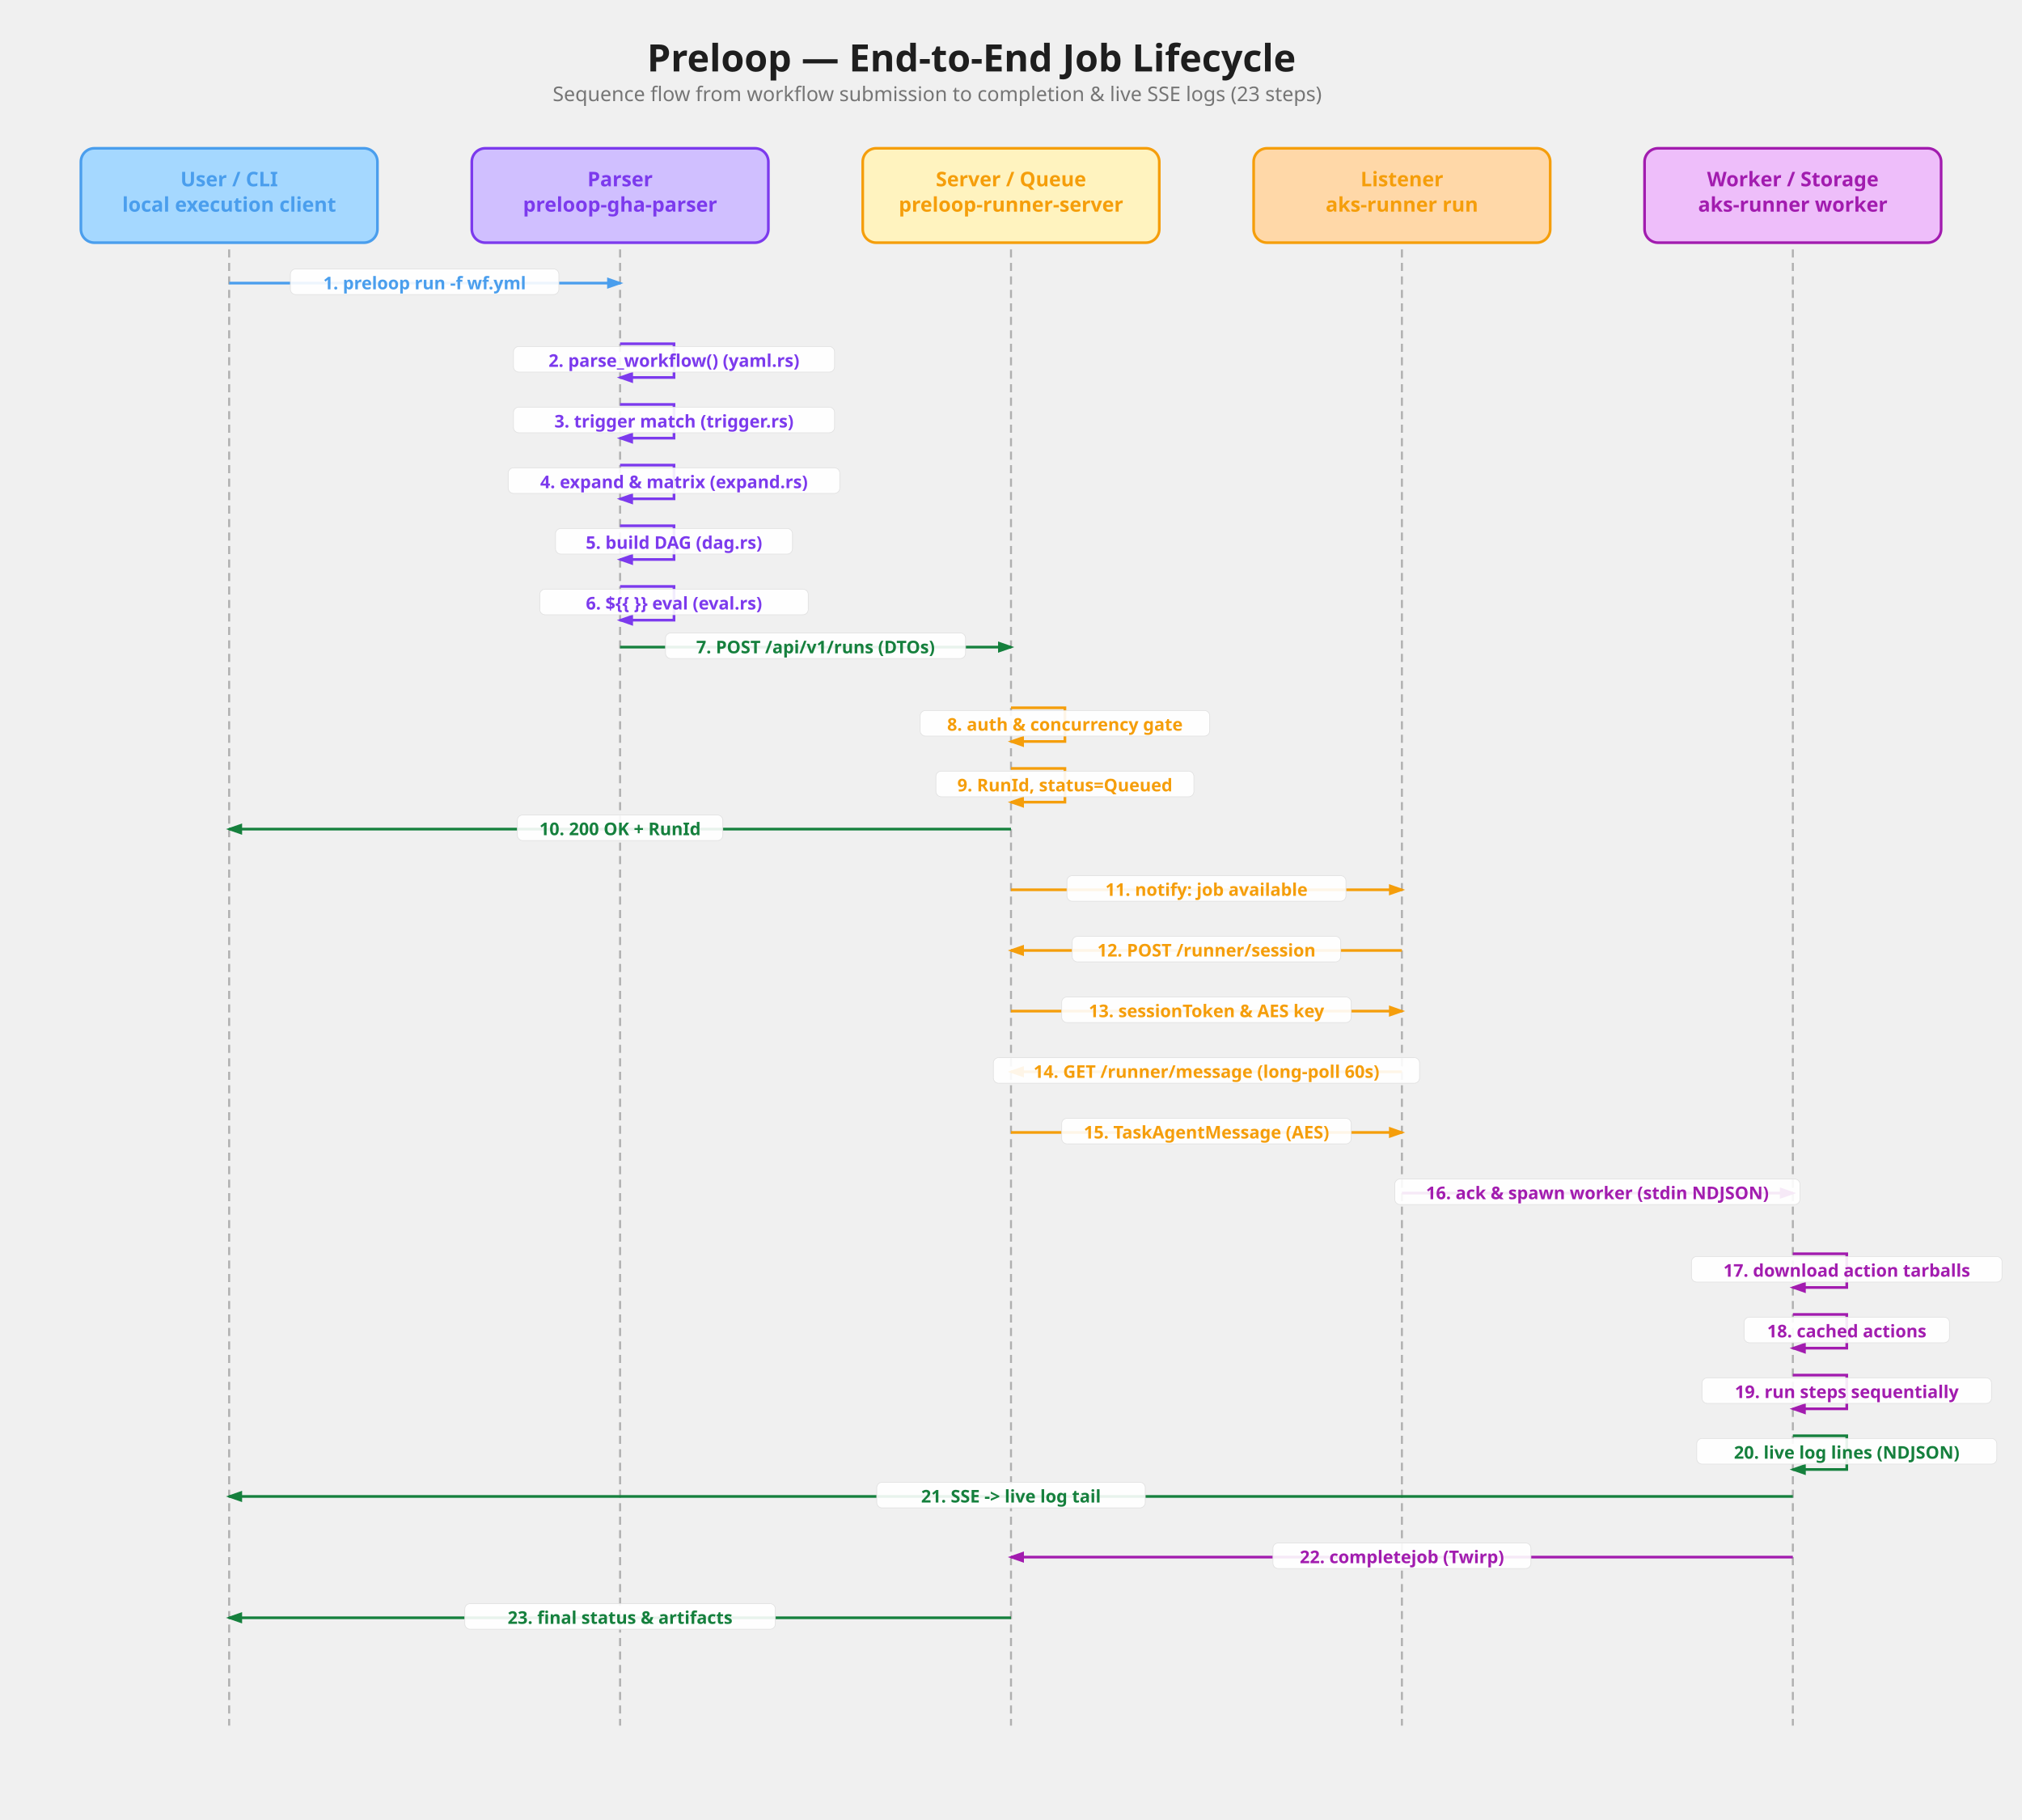
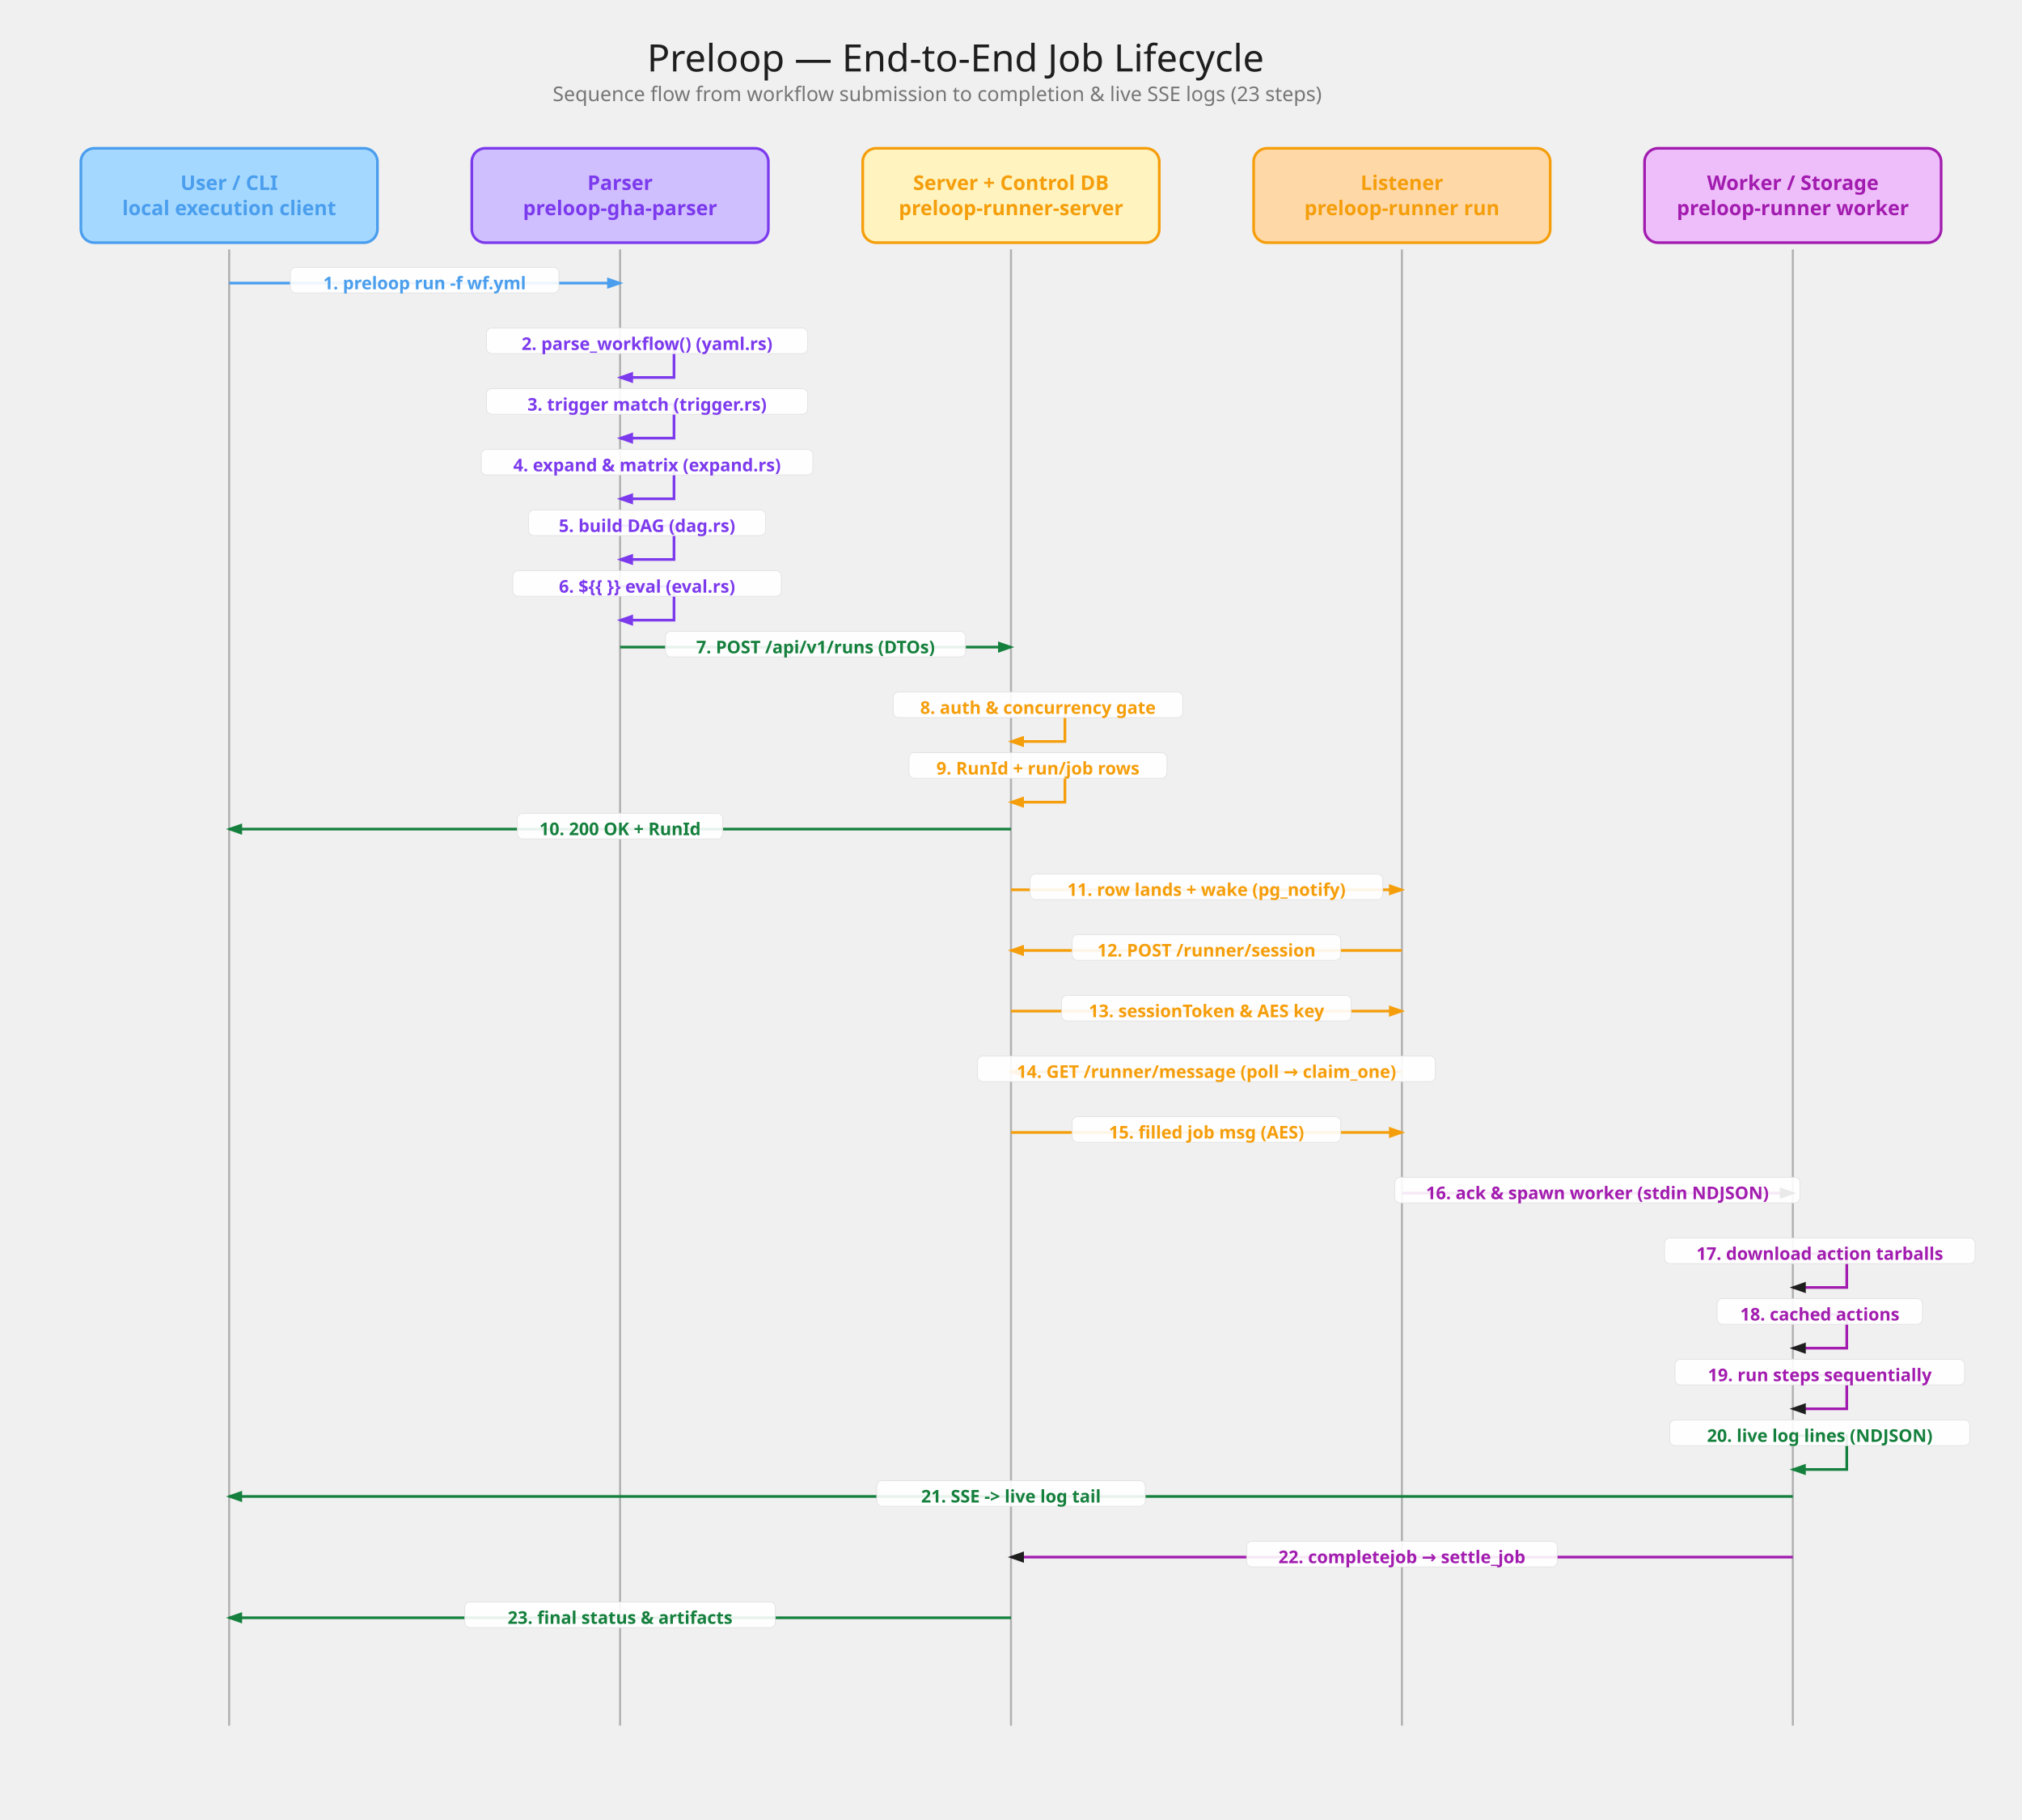
<svg xmlns="http://www.w3.org/2000/svg" viewBox="0 0 1500 1350" width="1500" height="1350" style="background:#fff">
  <defs>
    <marker id="ah-dark" viewBox="0 0 10 10" refX="8" refY="5" markerWidth="6" markerHeight="6" orient="auto-start-reverse">
      <path d="M 0 1.5 L 10 5 L 0 8.5 z" fill="#1e1e1e" />
    </marker>
    <marker id="ah-green" viewBox="0 0 10 10" refX="8" refY="5" markerWidth="6" markerHeight="6" orient="auto-start-reverse">
      <path d="M 0 1.5 L 10 5 L 0 8.5 z" fill="#15803d" />
    </marker>
    <marker id="ah-purple" viewBox="0 0 10 10" refX="8" refY="5" markerWidth="6" markerHeight="6" orient="auto-start-reverse">
      <path d="M 0 1.5 L 10 5 L 0 8.5 z" fill="#7c3aed" />
    </marker>
-     <marker id="ah-amber" viewBox="0 0 10 10" refX="8" refY="5" markerWidth="6" markerHeight="6" orient="auto-start-reverse">
-       <path d="M 0 1.5 L 10 5 L 0 8.5 z" fill="#f59e0b" />
-     </marker>
    <marker id="ah-blue" viewBox="0 0 10 10" refX="8" refY="5" markerWidth="6" markerHeight="6" orient="auto-start-reverse">
      <path d="M 0 1.5 L 10 5 L 0 8.5 z" fill="#4a9eed" />
    </marker>
-     <marker id="ah-magenta" viewBox="0 0 10 10" refX="8" refY="5" markerWidth="6" markerHeight="6" orient="auto-start-reverse">
-       <path d="M 0 1.5 L 10 5 L 0 8.5 z" fill="#a21caf" />
-     </marker>
-     <marker id="ah-teal" viewBox="0 0 10 10" refX="8" refY="5" markerWidth="6" markerHeight="6" orient="auto-start-reverse">
-       <path d="M 0 1.5 L 10 5 L 0 8.5 z" fill="#0d9488" />
-     </marker>
-     <marker id="ah-red" viewBox="0 0 10 10" refX="8" refY="5" markerWidth="6" markerHeight="6" orient="auto-start-reverse">
-       <path d="M 0 1.5 L 10 5 L 0 8.5 z" fill="#ef4444" />
+     <marker id="ah-lgray" viewBox="0 0 10 10" refX="8" refY="5" markerWidth="6" markerHeight="6" orient="auto-start-reverse">
+       <path d="M 0 1.5 L 10 5 L 0 8.5 z" fill="#b0b0b0" />
    </marker>
    <marker id="ah-orange" viewBox="0 0 10 10" refX="8" refY="5" markerWidth="6" markerHeight="6" orient="auto-start-reverse">
-       <path d="M 0 1.5 L 10 5 L 0 8.5 z" fill="#b45309" />
-     </marker>
-     <marker id="ah-navy" viewBox="0 0 10 10" refX="8" refY="5" markerWidth="6" markerHeight="6" orient="auto-start-reverse">
-       <path d="M 0 1.5 L 10 5 L 0 8.5 z" fill="#1e40af" />
-     </marker>
-     <marker id="ah-darkred" viewBox="0 0 10 10" refX="8" refY="5" markerWidth="6" markerHeight="6" orient="auto-start-reverse">
-       <path d="M 0 1.5 L 10 5 L 0 8.5 z" fill="#7f1d1d" />
-     </marker>
-     <marker id="ah-deepviolet" viewBox="0 0 10 10" refX="8" refY="5" markerWidth="6" markerHeight="6" orient="auto-start-reverse">
-       <path d="M 0 1.5 L 10 5 L 0 8.5 z" fill="#5b21b6" />
-     </marker>
-     <marker id="ah-darkteal" viewBox="0 0 10 10" refX="8" refY="5" markerWidth="6" markerHeight="6" orient="auto-start-reverse">
-       <path d="M 0 1.5 L 10 5 L 0 8.5 z" fill="#0f766e" />
-     </marker>
-     <marker id="arrowhead" viewBox="0 0 10 10" refX="8" refY="5" markerWidth="6" markerHeight="6" orient="auto-start-reverse">
-       <path d="M 0 1.5 L 10 5 L 0 8.5 z" fill="#1e1e1e" />
+       <path d="M 0 1.5 L 10 5 L 0 8.5 z" fill="#f59e0b" />
    </marker>
  </defs>
-   <text x="480" y="53.0" font-size="28" font-family="system-ui, sans-serif" fill="#1e1e1e" font-weight="700">Preloop — End-to-End Job Lifecycle</text>
-   <text x="410" y="75.0" font-size="15" font-family="system-ui, sans-serif" fill="#757575" font-weight="500">Sequence flow from workflow submission to completion &amp; live SSE logs (23 steps)</text>
+   <text x="480" y="53.0" font-size="28" font-family="system-ui, sans-serif" fill="#1e1e1e" font-weight="500">Preloop — End-to-End Job Lifecycle</text>
+   <text x="410" y="75.0" font-size="15" font-family="system-ui, sans-serif" fill="#757575" font-weight="400">Sequence flow from workflow submission to completion &amp; live SSE logs (23 steps)</text>
  <rect x="60" y="110" width="220" height="70" rx="10" fill="#a5d8ff" stroke="#4a9eed" stroke-width="2" />
-   <text x="170.0" y="138.2" text-anchor="middle" font-size="15" font-family="system-ui, sans-serif" fill="#4a9eed" font-weight="600">User / CLI</text>
-   <text x="170.0" y="157.0" text-anchor="middle" font-size="15" font-family="system-ui, sans-serif" fill="#4a9eed" font-weight="600">local execution client</text>
+   <text x="170" y="140.9" text-anchor="middle" font-size="15" font-family="system-ui, sans-serif" fill="#4a9eed" font-weight="600">User / CLI</text>
+   <text x="170" y="159.6" text-anchor="middle" font-size="15" font-family="system-ui, sans-serif" fill="#4a9eed" font-weight="600">local execution client</text>
  <rect x="350" y="110" width="220" height="70" rx="10" fill="#d0bfff" stroke="#7c3aed" stroke-width="2" />
-   <text x="460.0" y="138.2" text-anchor="middle" font-size="15" font-family="system-ui, sans-serif" fill="#7c3aed" font-weight="600">Parser</text>
-   <text x="460.0" y="157.0" text-anchor="middle" font-size="15" font-family="system-ui, sans-serif" fill="#7c3aed" font-weight="600">preloop-gha-parser</text>
+   <text x="460" y="140.9" text-anchor="middle" font-size="15" font-family="system-ui, sans-serif" fill="#7c3aed" font-weight="600">Parser</text>
+   <text x="460" y="159.6" text-anchor="middle" font-size="15" font-family="system-ui, sans-serif" fill="#7c3aed" font-weight="600">preloop-gha-parser</text>
  <rect x="640" y="110" width="220" height="70" rx="10" fill="#fff3bf" stroke="#f59e0b" stroke-width="2" />
-   <text x="750.0" y="138.2" text-anchor="middle" font-size="15" font-family="system-ui, sans-serif" fill="#f59e0b" font-weight="600">Server / Queue</text>
-   <text x="750.0" y="157.0" text-anchor="middle" font-size="15" font-family="system-ui, sans-serif" fill="#f59e0b" font-weight="600">preloop-runner-server</text>
+   <text x="750" y="140.9" text-anchor="middle" font-size="15" font-family="system-ui, sans-serif" fill="#f59e0b" font-weight="600">Server + Control DB</text>
+   <text x="750" y="159.6" text-anchor="middle" font-size="15" font-family="system-ui, sans-serif" fill="#f59e0b" font-weight="600">preloop-runner-server</text>
  <rect x="930" y="110" width="220" height="70" rx="10" fill="#ffd8a8" stroke="#f59e0b" stroke-width="2" />
-   <text x="1040.0" y="138.2" text-anchor="middle" font-size="15" font-family="system-ui, sans-serif" fill="#f59e0b" font-weight="600">Listener</text>
-   <text x="1040.0" y="157.0" text-anchor="middle" font-size="15" font-family="system-ui, sans-serif" fill="#f59e0b" font-weight="600">aks-runner run</text>
+   <text x="1040" y="140.9" text-anchor="middle" font-size="15" font-family="system-ui, sans-serif" fill="#f59e0b" font-weight="600">Listener</text>
+   <text x="1040" y="159.6" text-anchor="middle" font-size="15" font-family="system-ui, sans-serif" fill="#f59e0b" font-weight="600">preloop-runner run</text>
  <rect x="1220" y="110" width="220" height="70" rx="10" fill="#eebefa" stroke="#a21caf" stroke-width="2" />
-   <text x="1330.0" y="138.2" text-anchor="middle" font-size="15" font-family="system-ui, sans-serif" fill="#a21caf" font-weight="600">Worker / Storage</text>
-   <text x="1330.0" y="157.0" text-anchor="middle" font-size="15" font-family="system-ui, sans-serif" fill="#a21caf" font-weight="600">aks-runner worker</text>
-   <path d="M 170.0,185.0 L 170.0,1280.0" stroke="#b0b0b0" stroke-width="1.5" stroke-dasharray="6,4" fill="none" />
-   <path d="M 460.0,185.0 L 460.0,1280.0" stroke="#b0b0b0" stroke-width="1.5" stroke-dasharray="6,4" fill="none" />
-   <path d="M 750.0,185.0 L 750.0,1280.0" stroke="#b0b0b0" stroke-width="1.5" stroke-dasharray="6,4" fill="none" />
-   <path d="M 1040.0,185.0 L 1040.0,1280.0" stroke="#b0b0b0" stroke-width="1.5" stroke-dasharray="6,4" fill="none" />
-   <path d="M 1330.0,185.0 L 1330.0,1280.0" stroke="#b0b0b0" stroke-width="1.5" stroke-dasharray="6,4" fill="none" />
-   <path d="M 170.0,210.0 L 460.0,210.0" stroke="#4a9eed" stroke-width="2" marker-end="url(#ah-blue)" fill="none" />
-   <rect x="215.4" y="199.5" width="199.2" height="19.0" rx="4" fill="#ffffff" fill-opacity="0.9" stroke="#e0e0e0" stroke-width="0.5" />
+   <text x="1330" y="140.9" text-anchor="middle" font-size="15" font-family="system-ui, sans-serif" fill="#a21caf" font-weight="600">Worker / Storage</text>
+   <text x="1330" y="159.6" text-anchor="middle" font-size="15" font-family="system-ui, sans-serif" fill="#a21caf" font-weight="600">preloop-runner worker</text>
+   <path d="M 170,185 L 170,1280" stroke="#b0b0b0" stroke-width="1.5" fill="none" />
+   <path d="M 460,185 L 460,1280" stroke="#b0b0b0" stroke-width="1.5" fill="none" />
+   <path d="M 750,185 L 750,1280" stroke="#b0b0b0" stroke-width="1.5" fill="none" />
+   <path d="M 1040,185 L 1040,1280" stroke="#b0b0b0" stroke-width="1.5" fill="none" />
+   <path d="M 1330,185 L 1330,1280" stroke="#b0b0b0" stroke-width="1.5" fill="none" />
+   <path d="M 170,210 L 460,210" stroke="#4a9eed" stroke-width="2" marker-end="url(#ah-blue)" fill="none" />
+   <rect x="215.4" y="198.3" width="199.2" height="19.0" rx="4" fill="#ffffff" fill-opacity="0.9" stroke="#e0e0e0" stroke-width="0.5" />
  <text x="315.0" y="214.6" text-anchor="middle" font-size="13" font-family="system-ui, sans-serif" fill="#4a9eed" font-weight="600">1. preloop run -f wf.yml</text>
-   <path d="M 460.0,255.0 L 500.0,255.0 L 500.0,280.0 L 460.0,280.0" stroke="#7c3aed" stroke-width="2" marker-end="url(#ah-purple)" fill="none" />
-   <rect x="380.9" y="257.0" width="238.2" height="19.0" rx="4" fill="#ffffff" fill-opacity="0.9" stroke="#e0e0e0" stroke-width="0.5" />
-   <text x="500.0" y="272.1" text-anchor="middle" font-size="13" font-family="system-ui, sans-serif" fill="#7c3aed" font-weight="600">2. parse_workflow() (yaml.rs)</text>
-   <path d="M 460.0,300.0 L 500.0,300.0 L 500.0,325.0 L 460.0,325.0" stroke="#7c3aed" stroke-width="2" marker-end="url(#ah-purple)" fill="none" />
-   <rect x="380.9" y="302.0" width="238.2" height="19.0" rx="4" fill="#ffffff" fill-opacity="0.9" stroke="#e0e0e0" stroke-width="0.5" />
-   <text x="500.0" y="317.1" text-anchor="middle" font-size="13" font-family="system-ui, sans-serif" fill="#7c3aed" font-weight="600">3. trigger match (trigger.rs)</text>
-   <path d="M 460.0,345.0 L 500.0,345.0 L 500.0,370.0 L 460.0,370.0" stroke="#7c3aed" stroke-width="2" marker-end="url(#ah-purple)" fill="none" />
-   <rect x="377.0" y="347.0" width="246.0" height="19.0" rx="4" fill="#ffffff" fill-opacity="0.9" stroke="#e0e0e0" stroke-width="0.5" />
-   <text x="500.0" y="362.1" text-anchor="middle" font-size="13" font-family="system-ui, sans-serif" fill="#7c3aed" font-weight="600">4. expand &amp; matrix (expand.rs)</text>
-   <path d="M 460.0,390.0 L 500.0,390.0 L 500.0,415.0 L 460.0,415.0" stroke="#7c3aed" stroke-width="2" marker-end="url(#ah-purple)" fill="none" />
-   <rect x="412.1" y="392.0" width="175.8" height="19.0" rx="4" fill="#ffffff" fill-opacity="0.9" stroke="#e0e0e0" stroke-width="0.5" />
-   <text x="500.0" y="407.1" text-anchor="middle" font-size="13" font-family="system-ui, sans-serif" fill="#7c3aed" font-weight="600">5. build DAG (dag.rs)</text>
-   <path d="M 460.0,435.0 L 500.0,435.0 L 500.0,460.0 L 460.0,460.0" stroke="#7c3aed" stroke-width="2" marker-end="url(#ah-purple)" fill="none" />
-   <rect x="400.4" y="437.0" width="199.2" height="19.0" rx="4" fill="#ffffff" fill-opacity="0.9" stroke="#e0e0e0" stroke-width="0.5" />
-   <text x="500.0" y="452.1" text-anchor="middle" font-size="13" font-family="system-ui, sans-serif" fill="#7c3aed" font-weight="600">6. ${{ }} eval (eval.rs)</text>
-   <path d="M 460.0,480.0 L 750.0,480.0" stroke="#15803d" stroke-width="2" marker-end="url(#ah-green)" fill="none" />
-   <rect x="493.7" y="469.5" width="222.6" height="19.0" rx="4" fill="#ffffff" fill-opacity="0.9" stroke="#e0e0e0" stroke-width="0.5" />
+   <path d="M 460,255 L 500,255 L 500,280 L 460,280" stroke="#7c3aed" stroke-width="2" marker-end="url(#ah-purple)" fill="none" />
+   <rect x="360.9" y="243.3" width="238.2" height="19.0" rx="4" fill="#ffffff" fill-opacity="0.9" stroke="#e0e0e0" stroke-width="0.5" />
+   <text x="480.0" y="259.6" text-anchor="middle" font-size="13" font-family="system-ui, sans-serif" fill="#7c3aed" font-weight="600">2. parse_workflow() (yaml.rs)</text>
+   <path d="M 460,300 L 500,300 L 500,325 L 460,325" stroke="#7c3aed" stroke-width="2" marker-end="url(#ah-purple)" fill="none" />
+   <rect x="360.9" y="288.3" width="238.2" height="19.0" rx="4" fill="#ffffff" fill-opacity="0.9" stroke="#e0e0e0" stroke-width="0.5" />
+   <text x="480.0" y="304.6" text-anchor="middle" font-size="13" font-family="system-ui, sans-serif" fill="#7c3aed" font-weight="600">3. trigger match (trigger.rs)</text>
+   <path d="M 460,345 L 500,345 L 500,370 L 460,370" stroke="#7c3aed" stroke-width="2" marker-end="url(#ah-purple)" fill="none" />
+   <rect x="357.0" y="333.3" width="246.0" height="19.0" rx="4" fill="#ffffff" fill-opacity="0.9" stroke="#e0e0e0" stroke-width="0.5" />
+   <text x="480.0" y="349.6" text-anchor="middle" font-size="13" font-family="system-ui, sans-serif" fill="#7c3aed" font-weight="600">4. expand &amp; matrix (expand.rs)</text>
+   <path d="M 460,390 L 500,390 L 500,415 L 460,415" stroke="#7c3aed" stroke-width="2" marker-end="url(#ah-purple)" fill="none" />
+   <rect x="392.1" y="378.3" width="175.8" height="19.0" rx="4" fill="#ffffff" fill-opacity="0.9" stroke="#e0e0e0" stroke-width="0.5" />
+   <text x="480.0" y="394.6" text-anchor="middle" font-size="13" font-family="system-ui, sans-serif" fill="#7c3aed" font-weight="600">5. build DAG (dag.rs)</text>
+   <path d="M 460,435 L 500,435 L 500,460 L 460,460" stroke="#7c3aed" stroke-width="2" marker-end="url(#ah-purple)" fill="none" />
+   <rect x="380.4" y="423.3" width="199.2" height="19.0" rx="4" fill="#ffffff" fill-opacity="0.9" stroke="#e0e0e0" stroke-width="0.5" />
+   <text x="480.0" y="439.6" text-anchor="middle" font-size="13" font-family="system-ui, sans-serif" fill="#7c3aed" font-weight="600">6. ${{ }} eval (eval.rs)</text>
+   <path d="M 460,480 L 750,480" stroke="#15803d" stroke-width="2" marker-end="url(#ah-green)" fill="none" />
+   <rect x="493.7" y="468.3" width="222.6" height="19.0" rx="4" fill="#ffffff" fill-opacity="0.9" stroke="#e0e0e0" stroke-width="0.5" />
  <text x="605.0" y="484.6" text-anchor="middle" font-size="13" font-family="system-ui, sans-serif" fill="#15803d" font-weight="600">7. POST /api/v1/runs (DTOs)</text>
-   <path d="M 750.0,525.0 L 790.0,525.0 L 790.0,550.0 L 750.0,550.0" stroke="#f59e0b" stroke-width="2" marker-end="url(#ah-amber)" fill="none" />
-   <rect x="682.6" y="527.0" width="214.8" height="19.0" rx="4" fill="#ffffff" fill-opacity="0.9" stroke="#e0e0e0" stroke-width="0.5" />
-   <text x="790.0" y="542.0" text-anchor="middle" font-size="13" font-family="system-ui, sans-serif" fill="#f59e0b" font-weight="600">8. auth &amp; concurrency gate</text>
-   <path d="M 750.0,570.0 L 790.0,570.0 L 790.0,595.0 L 750.0,595.0" stroke="#f59e0b" stroke-width="2" marker-end="url(#ah-amber)" fill="none" />
-   <rect x="694.3" y="572.0" width="191.4" height="19.0" rx="4" fill="#ffffff" fill-opacity="0.9" stroke="#e0e0e0" stroke-width="0.5" />
-   <text x="790.0" y="587.0" text-anchor="middle" font-size="13" font-family="system-ui, sans-serif" fill="#f59e0b" font-weight="600">9. RunId, status=Queued</text>
-   <path d="M 750.0,615.0 L 170.0,615.0" stroke="#15803d" stroke-width="2" marker-end="url(#ah-green)" fill="none" />
-   <rect x="383.8" y="604.5" width="152.4" height="19.0" rx="4" fill="#ffffff" fill-opacity="0.9" stroke="#e0e0e0" stroke-width="0.5" />
+   <path d="M 750,525 L 790,525 L 790,550 L 750,550" stroke="#f59e0b" stroke-width="2" marker-end="url(#ah-orange)" fill="none" />
+   <rect x="662.6" y="513.3" width="214.8" height="19.0" rx="4" fill="#ffffff" fill-opacity="0.9" stroke="#e0e0e0" stroke-width="0.5" />
+   <text x="770.0" y="529.5" text-anchor="middle" font-size="13" font-family="system-ui, sans-serif" fill="#f59e0b" font-weight="600">8. auth &amp; concurrency gate</text>
+   <path d="M 750,570 L 790,570 L 790,595 L 750,595" stroke="#f59e0b" stroke-width="2" marker-end="url(#ah-orange)" fill="none" />
+   <rect x="674.3" y="558.3" width="191.4" height="19.0" rx="4" fill="#ffffff" fill-opacity="0.9" stroke="#e0e0e0" stroke-width="0.5" />
+   <text x="770.0" y="574.5" text-anchor="middle" font-size="13" font-family="system-ui, sans-serif" fill="#f59e0b" font-weight="600">9. RunId + run/job rows</text>
+   <path d="M 750,615 L 170,615" stroke="#15803d" stroke-width="2" marker-end="url(#ah-green)" fill="none" />
+   <rect x="383.8" y="603.3" width="152.4" height="19.0" rx="4" fill="#ffffff" fill-opacity="0.9" stroke="#e0e0e0" stroke-width="0.5" />
  <text x="460.0" y="619.5" text-anchor="middle" font-size="13" font-family="system-ui, sans-serif" fill="#15803d" font-weight="600">10. 200 OK + RunId</text>
-   <path d="M 750.0,660.0 L 1040.0,660.0" stroke="#f59e0b" stroke-width="2" marker-end="url(#ah-amber)" fill="none" />
-   <rect x="791.5" y="649.5" width="207.0" height="19.0" rx="4" fill="#ffffff" fill-opacity="0.9" stroke="#e0e0e0" stroke-width="0.5" />
-   <text x="895.0" y="664.5" text-anchor="middle" font-size="13" font-family="system-ui, sans-serif" fill="#f59e0b" font-weight="600">11. notify: job available</text>
-   <path d="M 1040.0,705.0 L 750.0,705.0" stroke="#f59e0b" stroke-width="2" marker-end="url(#ah-amber)" fill="none" />
-   <rect x="795.4" y="694.5" width="199.2" height="19.0" rx="4" fill="#ffffff" fill-opacity="0.9" stroke="#e0e0e0" stroke-width="0.5" />
+   <path d="M 750,660 L 1040,660" stroke="#f59e0b" stroke-width="2" marker-end="url(#ah-orange)" fill="none" />
+   <rect x="764.2" y="648.3" width="261.6" height="19.0" rx="4" fill="#ffffff" fill-opacity="0.9" stroke="#e0e0e0" stroke-width="0.5" />
+   <text x="895.0" y="664.5" text-anchor="middle" font-size="13" font-family="system-ui, sans-serif" fill="#f59e0b" font-weight="600">11. row lands + wake (pg_notify)</text>
+   <path d="M 1040,705 L 750,705" stroke="#f59e0b" stroke-width="2" marker-end="url(#ah-orange)" fill="none" />
+   <rect x="795.4" y="693.3" width="199.2" height="19.0" rx="4" fill="#ffffff" fill-opacity="0.9" stroke="#e0e0e0" stroke-width="0.5" />
  <text x="895.0" y="709.5" text-anchor="middle" font-size="13" font-family="system-ui, sans-serif" fill="#f59e0b" font-weight="600">12. POST /runner/session</text>
-   <path d="M 750.0,750.0 L 1040.0,750.0" stroke="#f59e0b" stroke-width="2" marker-end="url(#ah-amber)" fill="none" />
-   <rect x="787.6" y="739.5" width="214.8" height="19.0" rx="4" fill="#ffffff" fill-opacity="0.9" stroke="#e0e0e0" stroke-width="0.5" />
+   <path d="M 750,750 L 1040,750" stroke="#f59e0b" stroke-width="2" marker-end="url(#ah-orange)" fill="none" />
+   <rect x="787.6" y="738.3" width="214.8" height="19.0" rx="4" fill="#ffffff" fill-opacity="0.9" stroke="#e0e0e0" stroke-width="0.5" />
  <text x="895.0" y="754.5" text-anchor="middle" font-size="13" font-family="system-ui, sans-serif" fill="#f59e0b" font-weight="600">13. sessionToken &amp; AES key</text>
-   <path d="M 1040.0,795.0 L 750.0,795.0" stroke="#f59e0b" stroke-width="2" marker-end="url(#ah-amber)" fill="none" />
-   <rect x="736.9" y="784.5" width="316.2" height="19.0" rx="4" fill="#ffffff" fill-opacity="0.9" stroke="#e0e0e0" stroke-width="0.5" />
-   <text x="895.0" y="799.5" text-anchor="middle" font-size="13" font-family="system-ui, sans-serif" fill="#f59e0b" font-weight="600">14. GET /runner/message (long-poll 60s)</text>
-   <path d="M 750.0,840.0 L 1040.0,840.0" stroke="#f59e0b" stroke-width="2" marker-end="url(#ah-amber)" fill="none" />
-   <rect x="787.6" y="829.5" width="214.8" height="19.0" rx="4" fill="#ffffff" fill-opacity="0.9" stroke="#e0e0e0" stroke-width="0.5" />
-   <text x="895.0" y="844.5" text-anchor="middle" font-size="13" font-family="system-ui, sans-serif" fill="#f59e0b" font-weight="600">15. TaskAgentMessage (AES)</text>
-   <path d="M 1040.0,885.0 L 1330.0,885.0" stroke="#a21caf" stroke-width="2" marker-end="url(#ah-magenta)" fill="none" />
-   <rect x="1034.7" y="874.5" width="300.6" height="19.0" rx="4" fill="#ffffff" fill-opacity="0.9" stroke="#e0e0e0" stroke-width="0.5" />
+   <path d="M 1040,795 L 750,795" stroke="#f59e0b" stroke-width="2" marker-end="url(#ah-orange)" fill="none" />
+   <rect x="725.2" y="783.3" width="339.6" height="19.0" rx="4" fill="#ffffff" fill-opacity="0.9" stroke="#e0e0e0" stroke-width="0.5" />
+   <text x="895.0" y="799.5" text-anchor="middle" font-size="13" font-family="system-ui, sans-serif" fill="#f59e0b" font-weight="600">14. GET /runner/message (poll → claim_one)</text>
+   <path d="M 750,840 L 1040,840" stroke="#f59e0b" stroke-width="2" marker-end="url(#ah-orange)" fill="none" />
+   <rect x="795.4" y="828.3" width="199.2" height="19.0" rx="4" fill="#ffffff" fill-opacity="0.9" stroke="#e0e0e0" stroke-width="0.5" />
+   <text x="895.0" y="844.5" text-anchor="middle" font-size="13" font-family="system-ui, sans-serif" fill="#f59e0b" font-weight="600">15. filled job msg (AES)</text>
+   <path d="M 1040,885 L 1330,885" stroke="#a21caf" stroke-width="2" marker-end="url(#ah-dark)" fill="none" />
+   <rect x="1034.7" y="873.3" width="300.6" height="19.0" rx="4" fill="#ffffff" fill-opacity="0.9" stroke="#e0e0e0" stroke-width="0.5" />
  <text x="1185.0" y="889.5" text-anchor="middle" font-size="13" font-family="system-ui, sans-serif" fill="#a21caf" font-weight="600">16. ack &amp; spawn worker (stdin NDJSON)</text>
-   <path d="M 1330.0,930.0 L 1370.0,930.0 L 1370.0,955.0 L 1330.0,955.0" stroke="#a21caf" stroke-width="2" marker-end="url(#ah-magenta)" fill="none" />
-   <rect x="1254.8" y="932.0" width="230.4" height="19.0" rx="4" fill="#ffffff" fill-opacity="0.9" stroke="#e0e0e0" stroke-width="0.5" />
-   <text x="1370.0" y="947.0" text-anchor="middle" font-size="13" font-family="system-ui, sans-serif" fill="#a21caf" font-weight="600">17. download action tarballs</text>
-   <path d="M 1330.0,975.0 L 1370.0,975.0 L 1370.0,1000.0 L 1330.0,1000.0" stroke="#a21caf" stroke-width="2" marker-end="url(#ah-magenta)" fill="none" />
-   <rect x="1293.8" y="977.0" width="152.4" height="19.0" rx="4" fill="#ffffff" fill-opacity="0.9" stroke="#e0e0e0" stroke-width="0.5" />
-   <text x="1370.0" y="992.0" text-anchor="middle" font-size="13" font-family="system-ui, sans-serif" fill="#a21caf" font-weight="600">18. cached actions</text>
-   <path d="M 1330.0,1020.0 L 1370.0,1020.0 L 1370.0,1045.0 L 1330.0,1045.0" stroke="#a21caf" stroke-width="2" marker-end="url(#ah-magenta)" fill="none" />
-   <rect x="1262.6" y="1022.0" width="214.8" height="19.0" rx="4" fill="#ffffff" fill-opacity="0.9" stroke="#e0e0e0" stroke-width="0.5" />
-   <text x="1370.0" y="1037.0" text-anchor="middle" font-size="13" font-family="system-ui, sans-serif" fill="#a21caf" font-weight="600">19. run steps sequentially</text>
-   <path d="M 1330.0,1065.0 L 1370.0,1065.0 L 1370.0,1090.0 L 1330.0,1090.0" stroke="#15803d" stroke-width="2" marker-end="url(#ah-green)" fill="none" />
-   <rect x="1258.7" y="1067.0" width="222.6" height="19.0" rx="4" fill="#ffffff" fill-opacity="0.9" stroke="#e0e0e0" stroke-width="0.5" />
-   <text x="1370.0" y="1082.0" text-anchor="middle" font-size="13" font-family="system-ui, sans-serif" fill="#15803d" font-weight="600">20. live log lines (NDJSON)</text>
-   <path d="M 1330.0,1110.0 L 170.0,1110.0" stroke="#15803d" stroke-width="2" marker-end="url(#ah-green)" fill="none" />
-   <rect x="650.4" y="1099.5" width="199.2" height="19.0" rx="4" fill="#ffffff" fill-opacity="0.9" stroke="#e0e0e0" stroke-width="0.5" />
+   <path d="M 1330,930 L 1370,930 L 1370,955 L 1330,955" stroke="#a21caf" stroke-width="2" marker-end="url(#ah-dark)" fill="none" />
+   <rect x="1234.8" y="918.3" width="230.4" height="19.0" rx="4" fill="#ffffff" fill-opacity="0.9" stroke="#e0e0e0" stroke-width="0.5" />
+   <text x="1350.0" y="934.5" text-anchor="middle" font-size="13" font-family="system-ui, sans-serif" fill="#a21caf" font-weight="600">17. download action tarballs</text>
+   <path d="M 1330,975 L 1370,975 L 1370,1000 L 1330,1000" stroke="#a21caf" stroke-width="2" marker-end="url(#ah-dark)" fill="none" />
+   <rect x="1273.8" y="963.3" width="152.4" height="19.0" rx="4" fill="#ffffff" fill-opacity="0.9" stroke="#e0e0e0" stroke-width="0.5" />
+   <text x="1350.0" y="979.5" text-anchor="middle" font-size="13" font-family="system-ui, sans-serif" fill="#a21caf" font-weight="600">18. cached actions</text>
+   <path d="M 1330,1020 L 1370,1020 L 1370,1045 L 1330,1045" stroke="#a21caf" stroke-width="2" marker-end="url(#ah-dark)" fill="none" />
+   <rect x="1242.6" y="1008.3" width="214.8" height="19.0" rx="4" fill="#ffffff" fill-opacity="0.9" stroke="#e0e0e0" stroke-width="0.5" />
+   <text x="1350.0" y="1024.5" text-anchor="middle" font-size="13" font-family="system-ui, sans-serif" fill="#a21caf" font-weight="600">19. run steps sequentially</text>
+   <path d="M 1330,1065 L 1370,1065 L 1370,1090 L 1330,1090" stroke="#15803d" stroke-width="2" marker-end="url(#ah-green)" fill="none" />
+   <rect x="1238.7" y="1053.3" width="222.6" height="19.0" rx="4" fill="#ffffff" fill-opacity="0.9" stroke="#e0e0e0" stroke-width="0.5" />
+   <text x="1350.0" y="1069.5" text-anchor="middle" font-size="13" font-family="system-ui, sans-serif" fill="#15803d" font-weight="600">20. live log lines (NDJSON)</text>
+   <path d="M 1330,1110 L 170,1110" stroke="#15803d" stroke-width="2" marker-end="url(#ah-green)" fill="none" />
+   <rect x="650.4" y="1098.3" width="199.2" height="19.0" rx="4" fill="#ffffff" fill-opacity="0.9" stroke="#e0e0e0" stroke-width="0.5" />
  <text x="750.0" y="1114.5" text-anchor="middle" font-size="13" font-family="system-ui, sans-serif" fill="#15803d" font-weight="600">21. SSE -&gt; live log tail</text>
-   <path d="M 1330.0,1155.0 L 750.0,1155.0" stroke="#a21caf" stroke-width="2" marker-end="url(#ah-magenta)" fill="none" />
-   <rect x="944.3" y="1144.5" width="191.4" height="19.0" rx="4" fill="#ffffff" fill-opacity="0.9" stroke="#e0e0e0" stroke-width="0.5" />
-   <text x="1040.0" y="1159.5" text-anchor="middle" font-size="13" font-family="system-ui, sans-serif" fill="#a21caf" font-weight="600">22. completejob (Twirp)</text>
-   <path d="M 750.0,1200.0 L 170.0,1200.0" stroke="#15803d" stroke-width="2" marker-end="url(#ah-green)" fill="none" />
-   <rect x="344.8" y="1189.5" width="230.4" height="19.0" rx="4" fill="#ffffff" fill-opacity="0.9" stroke="#e0e0e0" stroke-width="0.5" />
+   <path d="M 1330,1155 L 750,1155" stroke="#a21caf" stroke-width="2" marker-end="url(#ah-dark)" fill="none" />
+   <rect x="924.8" y="1143.3" width="230.4" height="19.0" rx="4" fill="#ffffff" fill-opacity="0.9" stroke="#e0e0e0" stroke-width="0.5" />
+   <text x="1040.0" y="1159.5" text-anchor="middle" font-size="13" font-family="system-ui, sans-serif" fill="#a21caf" font-weight="600">22. completejob → settle_job</text>
+   <path d="M 750,1200 L 170,1200" stroke="#15803d" stroke-width="2" marker-end="url(#ah-green)" fill="none" />
+   <rect x="344.8" y="1188.3" width="230.4" height="19.0" rx="4" fill="#ffffff" fill-opacity="0.9" stroke="#e0e0e0" stroke-width="0.5" />
  <text x="460.0" y="1204.5" text-anchor="middle" font-size="13" font-family="system-ui, sans-serif" fill="#15803d" font-weight="600">23. final status &amp; artifacts</text>
</svg>
